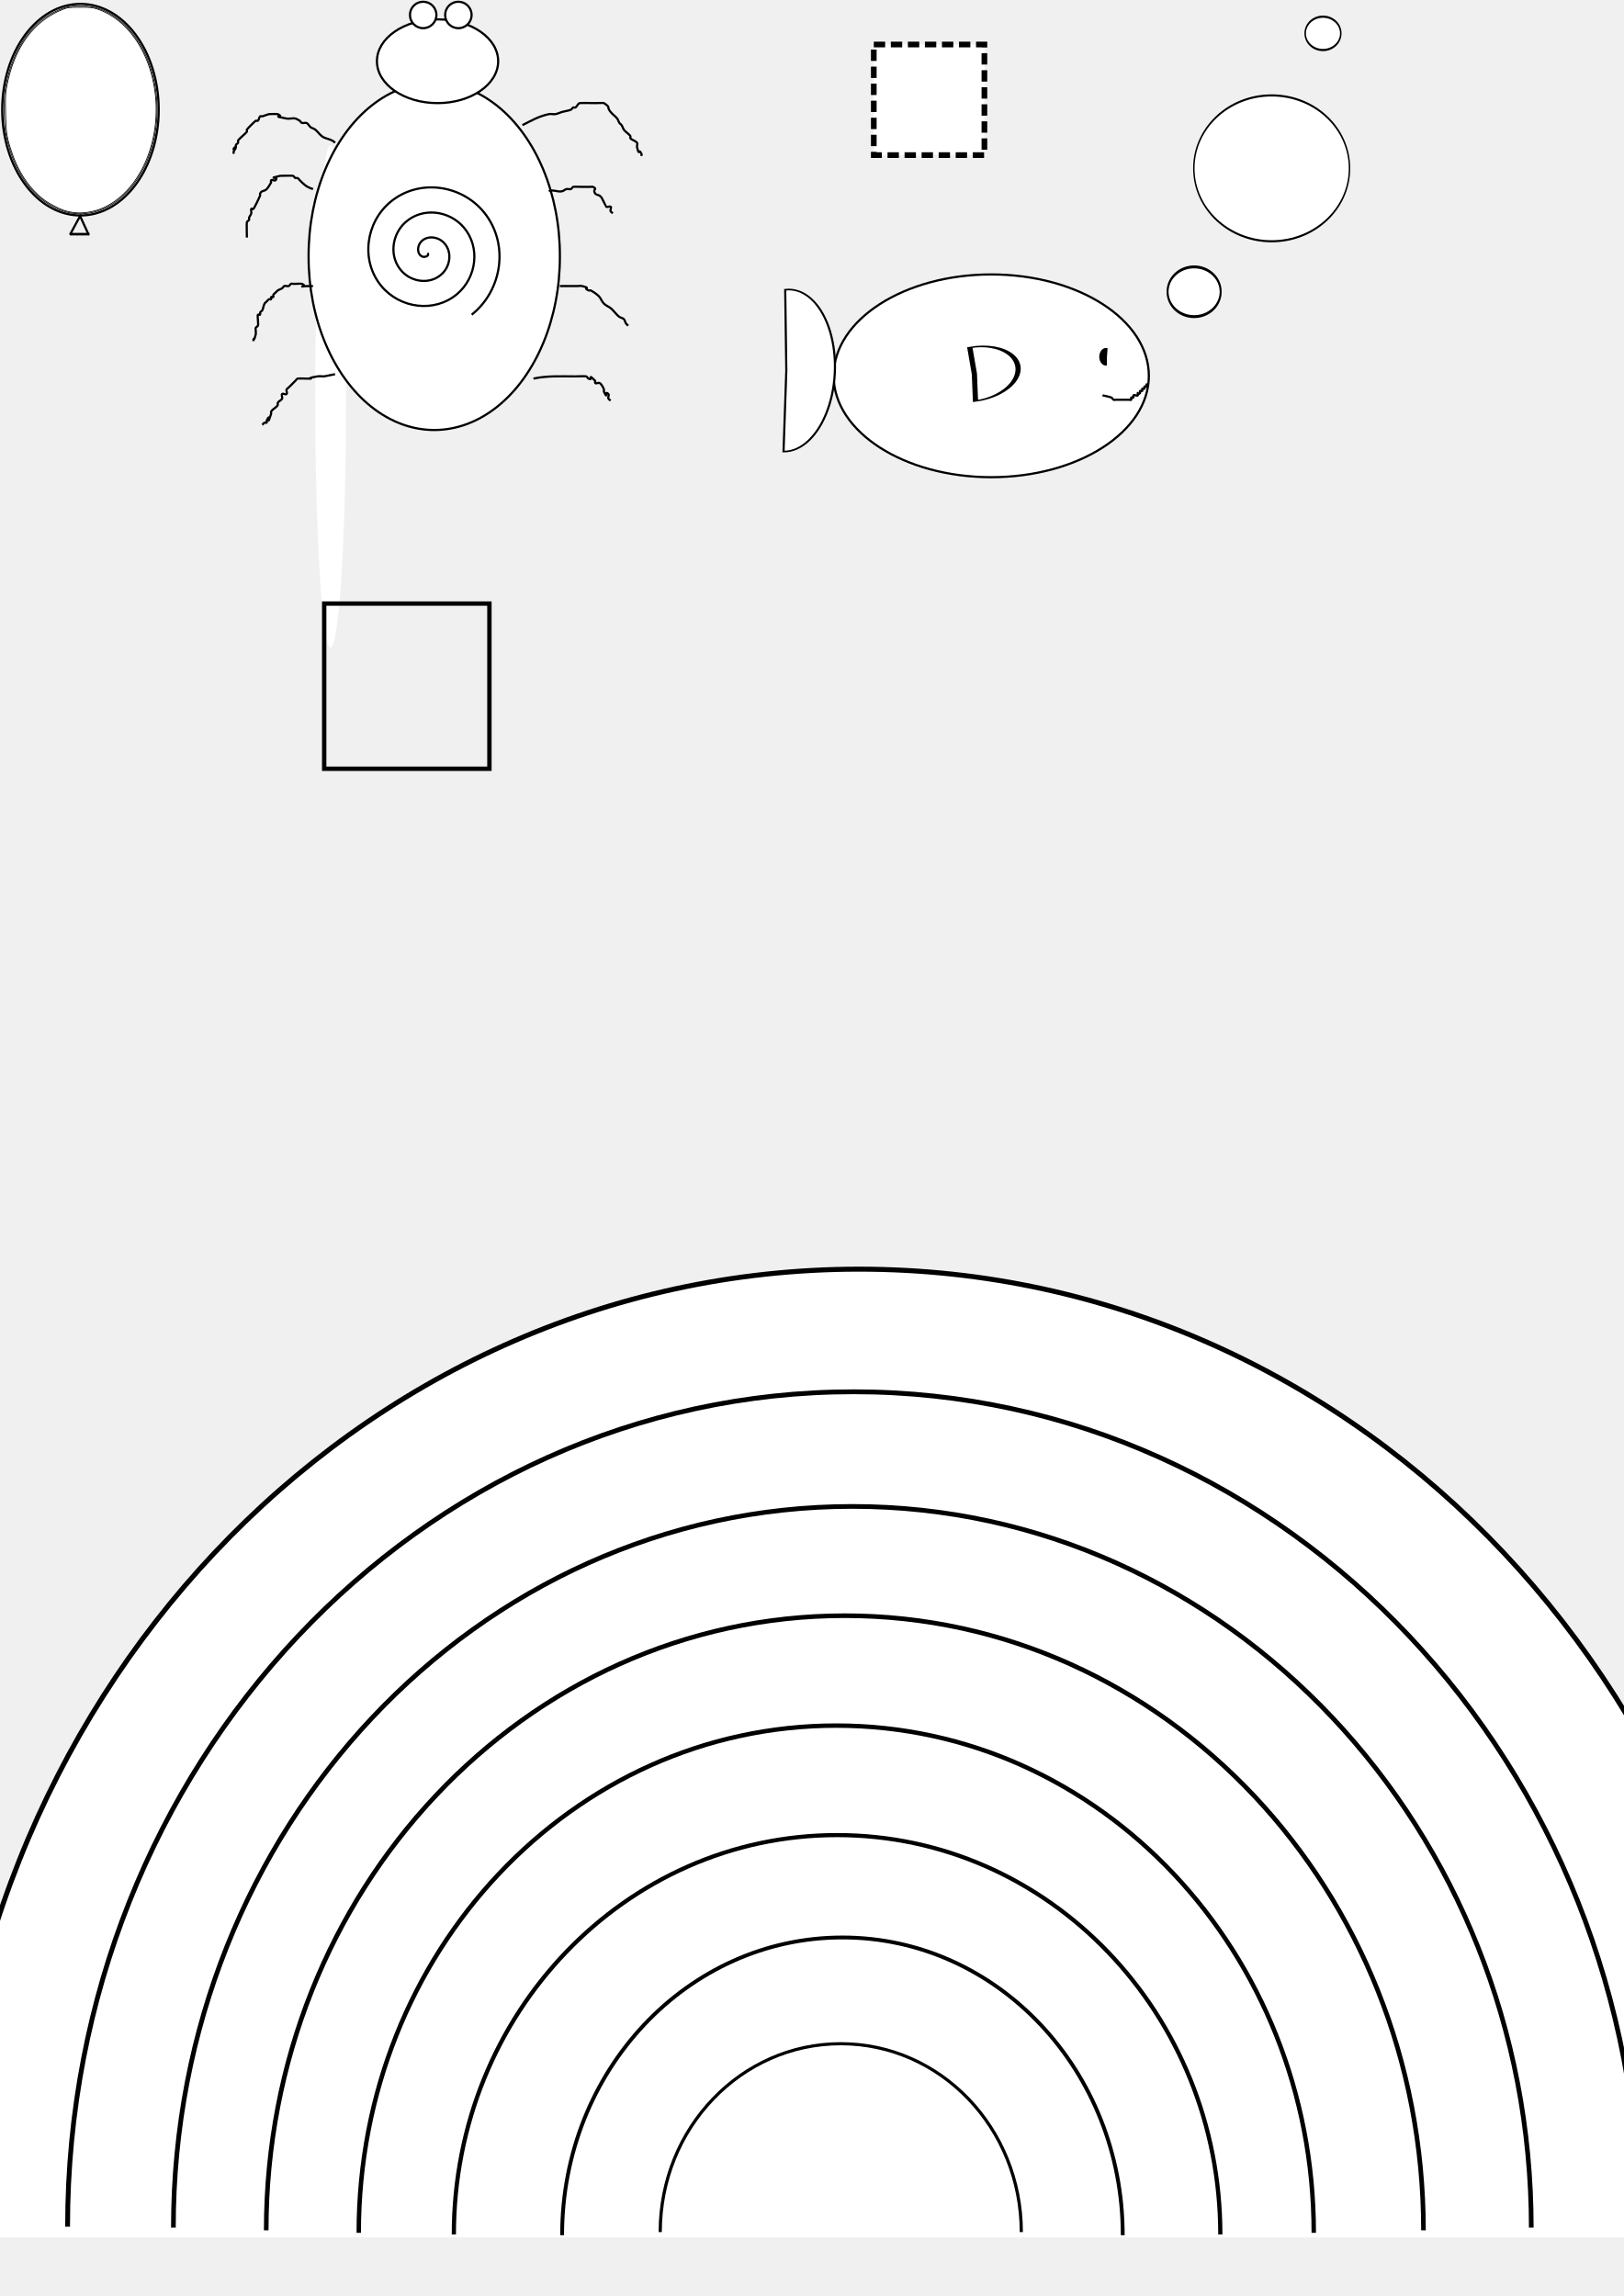
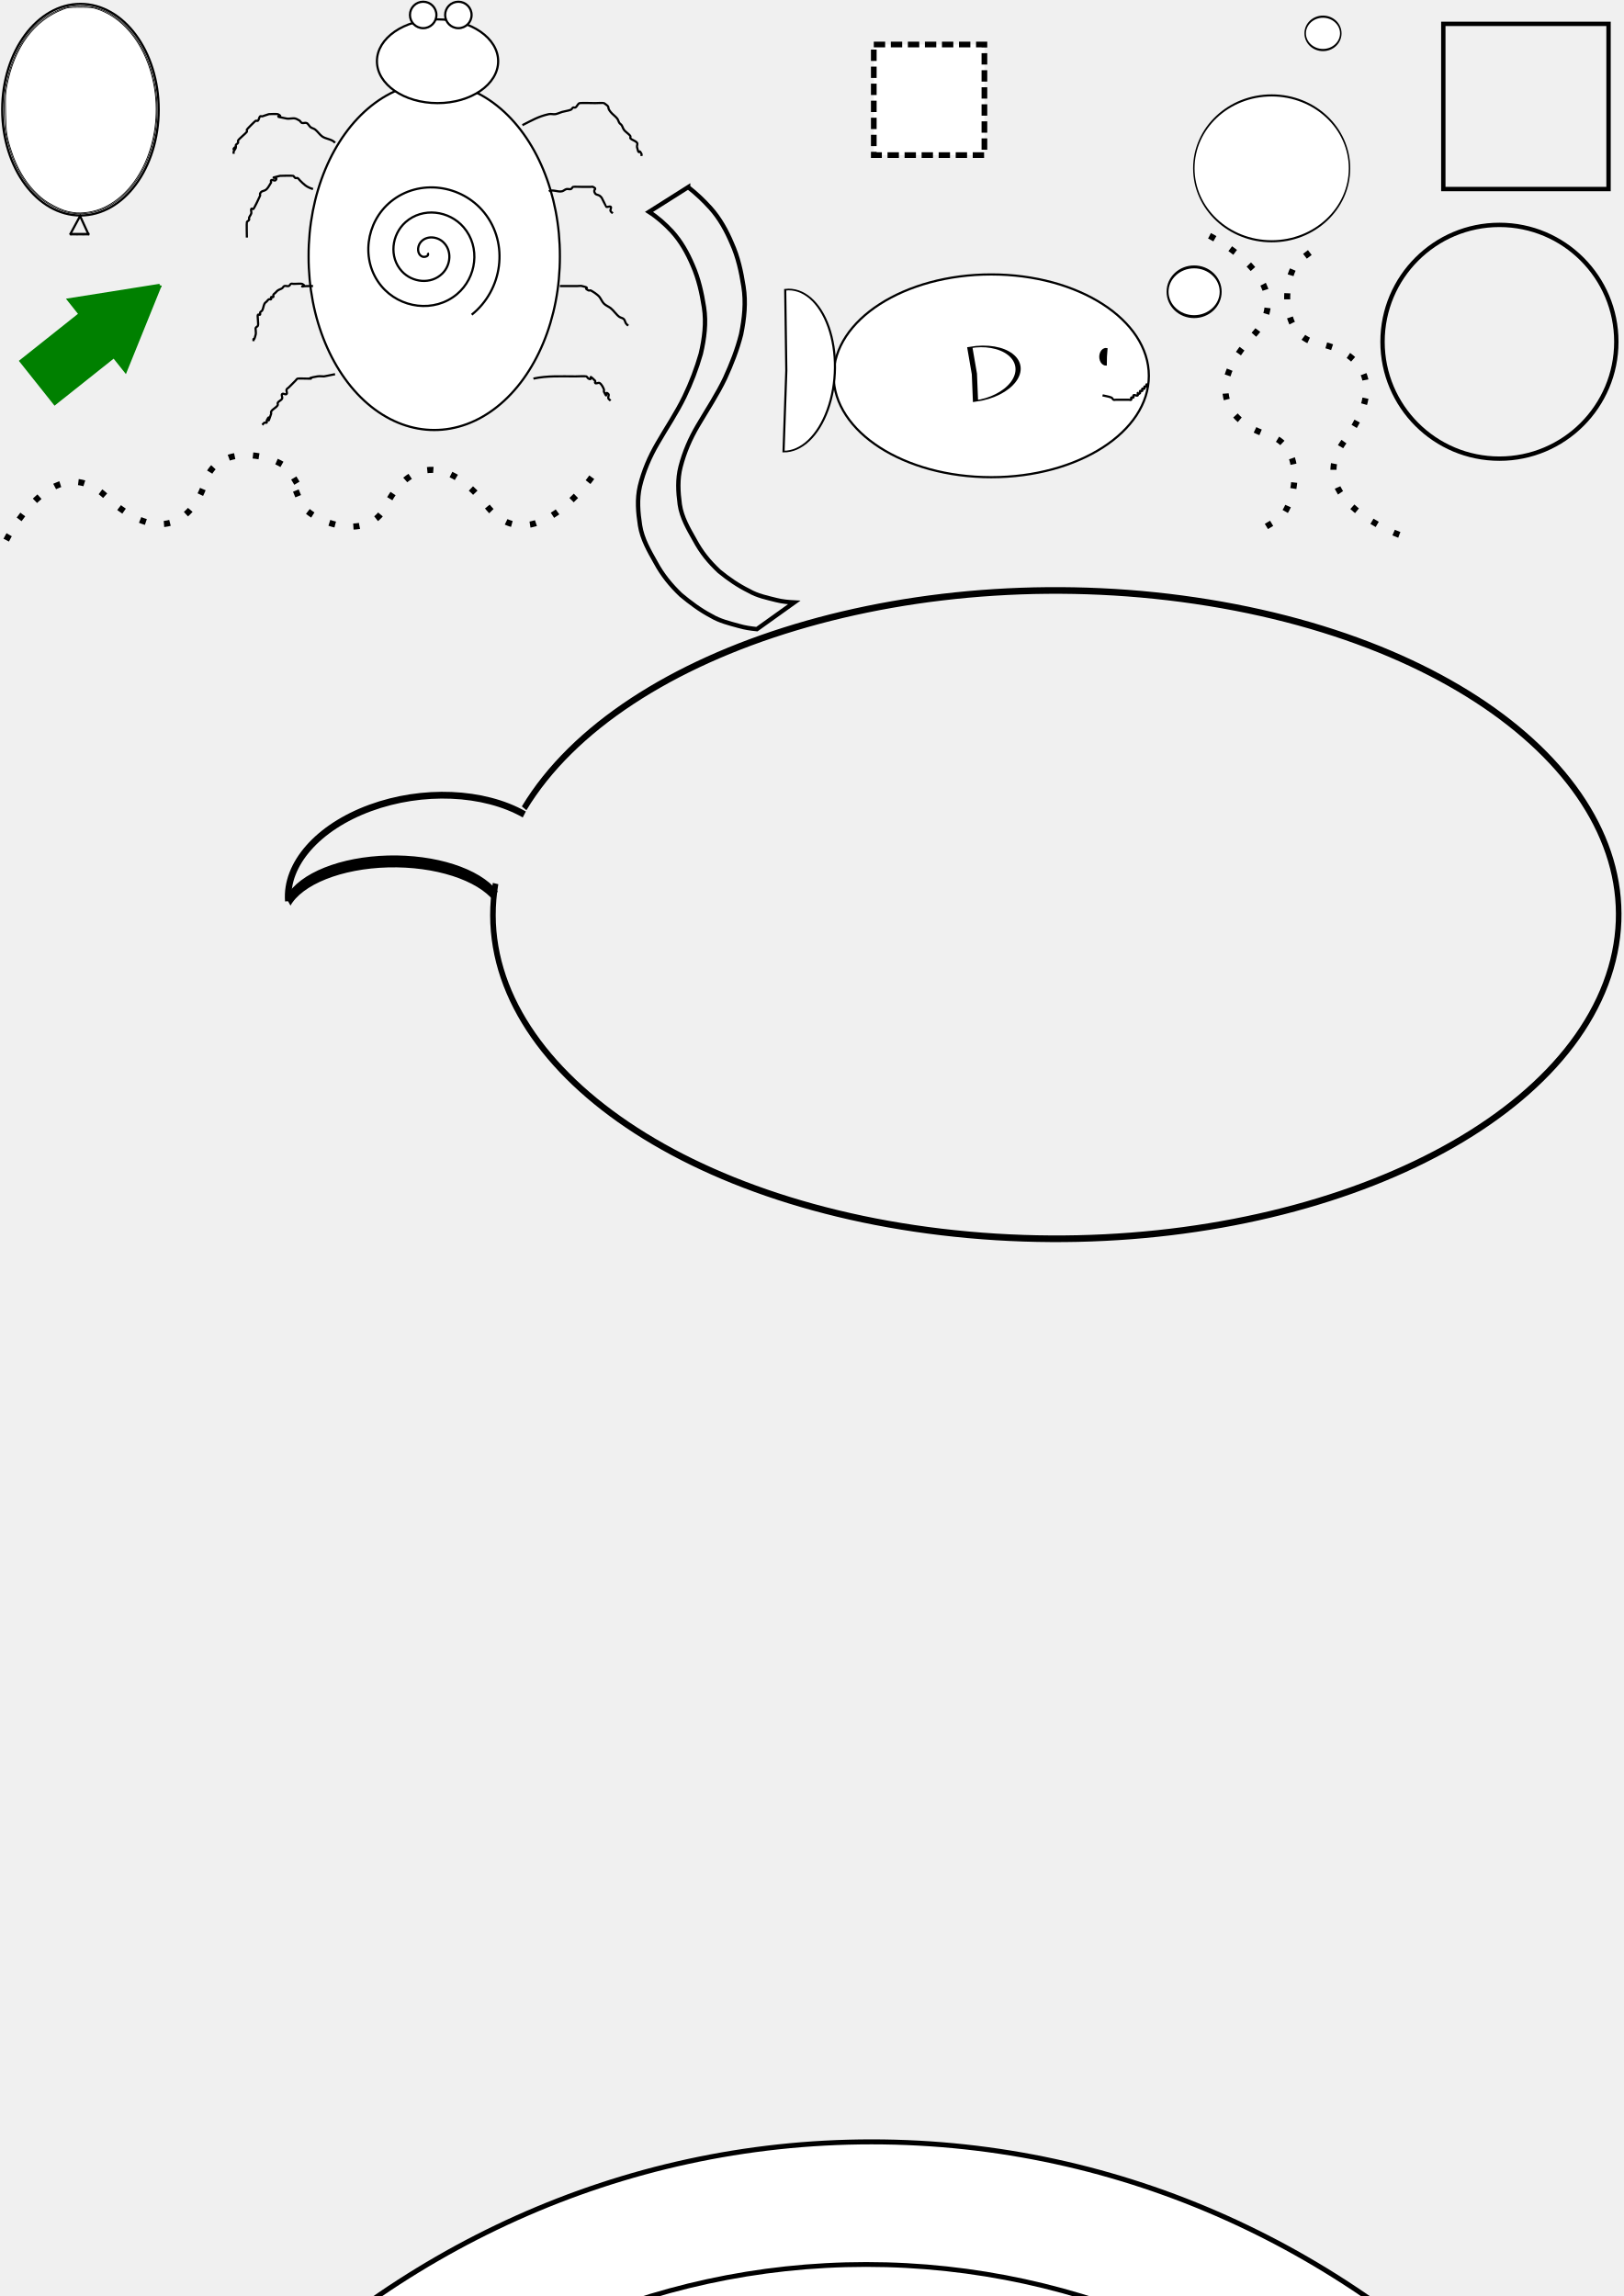
<svg xmlns="http://www.w3.org/2000/svg" width="744.094" height="1052.362" id="svg2" version="1.1">
  <defs id="defs4" />
  <g id="layer1">
-     <path style="fill:#ffffff" id="path3761" d="m 158.594,181.611 a 7.071,115.157 0 1 1 -14.142,0 7.071,115.157 0 1 1 14.142,0 z" />
    <path style="fill:#f9f9f9;stroke:#000000;stroke-opacity:1" id="path3765" d="m 159.604,95.748 a 35.86,48.487 0 1 1 -71.721,0 35.86,48.487 0 1 1 71.721,0 z" transform="translate(-86.87312,-45.47717)" />
    <path style="fill:none;stroke:#000000;stroke-width:0.148px;stroke-linecap:butt;stroke-linejoin:miter;stroke-opacity:1" d="m 32.25,108.093 4.453,-9.737" id="path3781" />
    <path style="fill:none;stroke:#000000;stroke-width:0.148px;stroke-linecap:butt;stroke-linejoin:miter;stroke-opacity:1" d="m 36.703,98.356 4.116,9.572 -8.433,-0.083" id="path3789" />
    <path style="fill:none;stroke:#000000;stroke-width:1px;stroke-linecap:butt;stroke-linejoin:miter;stroke-opacity:1" d="m 32.055,107.599 4.643,-8.571 3.929,8.571" id="path3799" />
    <path style="fill:none;stroke:#000000;stroke-width:1px;stroke-linecap:butt;stroke-linejoin:miter;stroke-opacity:1" d="m 32.055,107.242 8.929,0" id="path3807" />
    <path style="fill:#f9f9f9;stroke:#000000;stroke-width:0.357;stroke-opacity:1" d="M 32.998,97.73 C 26.343,96.766 18.857,92.285 13.831,86.256 8.397,79.738 4.756,71.665 2.747,61.684 2.048,58.207 1.924,56.494 1.924,50.272 c 0,-6.223 0.124,-7.935 0.823,-11.412 C 5.966,22.862 13.836,10.976 24.771,5.598 c 4.783,-2.352 7.286,-2.958 12.143,-2.936 7.928,0.034 14.627,3.045 20.893,9.389 15.051,15.238 18.653,43.751 8.182,64.767 -7.366,14.784 -20.003,22.794 -32.991,20.913 l 0,0 z" id="path3809" />
    <path style="fill:#ffffff;stroke:#000000;stroke-width:0.357;stroke-opacity:1" d="m 33.355,97.393 c -3.047,-0.47 -5.299,-1.262 -8.763,-3.08 -3.766,-1.976 -6.089,-3.752 -9.139,-6.985 C 11.138,82.754 7.64,76.645 5.303,69.601 c -2.328,-7.015 -2.572,-8.609 -2.754,-17.995 -0.15,-7.71 -0.093,-8.855 0.624,-12.5 C 6.616,21.579 15.44,9.557 28.708,4.317 c 2.339,-0.924 2.831,-0.984 8.027,-0.987 5.137,-0.003 5.739,0.068 8.362,0.987 12.491,4.376 22.186,17.472 25.395,34.306 4.535,23.786 -5.458,48.463 -22.886,56.515 -4.413,2.039 -9.964,2.918 -14.252,2.256 l 0,0 z" id="path3813" />
    <path style="fill:#ffffff;stroke:#000000;stroke-opacity:1" id="path3832" d="m 400.02,196.258 a 57.579,79.297 0 1 1 -115.157,0 57.579,79.297 0 1 1 115.157,0 z" transform="translate(-143.4417,-78.7919)" />
    <path style="fill:#ffffff;stroke:#000000;stroke-opacity:1" id="path3834" d="m 371.736,106.859 a 27.779,19.193 0 1 1 -55.558,0 27.779,19.193 0 1 1 55.558,0 z" transform="translate(-143.4417,-78.7919)" />
    <path style="fill:#ffffff;stroke:#000000;stroke-opacity:1" id="path3836" d="m 341.432,85.646 a 6.061,6.061 0 1 1 -12.122,0 6.061,6.061 0 1 1 12.122,0 z" transform="translate(-141.4417,-78.7919)" />
    <path transform="translate(-125.3198,-78.7919)" style="fill:#ffffff;stroke:#000000;stroke-opacity:1" id="path3836-1" d="m 341.432,85.646 a 6.061,6.061 0 1 1 -12.122,0 6.061,6.061 0 1 1 12.122,0 z" />
    <path style="fill:none;stroke:#000000;stroke-width:1px;stroke-linecap:butt;stroke-linejoin:miter;stroke-opacity:1" id="path3884" d="m 336.381,172.519 c 1.013,1.418 -1.412,2.065 -2.357,1.684 -2.561,-1.034 -2.421,-4.512 -1.01,-6.398 2.524,-3.373 7.552,-2.979 10.438,-0.337 4.235,3.878 3.562,10.637 -0.337,14.479 -5.196,5.121 -13.737,4.155 -18.519,-1.01 -6.018,-6.5 -4.754,-16.845 1.684,-22.56 7.797,-6.921 19.958,-5.357 26.601,2.357 7.828,9.09 5.961,23.073 -3.03,30.641 -10.381,8.738 -26.19,6.567 -34.682,-3.704 -9.649,-11.67 -7.173,-29.309 4.377,-38.723 12.958,-10.561 32.428,-7.781 42.763,5.051 11.474,14.245 8.389,35.548 -5.724,46.804" transform="translate(-140.4112,-56.56854)" />
    <path style="fill:none;stroke:#000000;stroke-width:1px;stroke-linecap:butt;stroke-linejoin:miter;stroke-opacity:1" d="m 153.543,65.443 c -1.507,-1.812 -4.297,-1.619 -6.061,-3.03 -1.116,-0.892 -1.915,-2.138 -3.03,-3.03 -0.588,-0.47 -1.394,-0.593 -2.02,-1.01 -0.792,-0.528 -1.117,-1.719 -2.02,-2.02 -0.639,-0.213 -1.381,0.213 -2.02,0 -0.452,-0.151 -0.673,-0.673 -1.01,-1.01 -0.673,-0.337 -1.29,-0.828 -2.02,-1.01 -1.307,-0.327 -2.72,0.264 -4.041,0 -8.505,-1.701 -0.031,-0.016 -4.041,-2.02 -0.207,-0.103 -3.723,-0.08 -4.041,0 -1.033,0.258 -1.997,0.752 -3.03,1.01 -0.327,0.082 -0.772,-0.238 -1.01,0 -0.532,0.532 -0.478,1.488 -1.01,2.02 -0.238,0.238 -0.709,-0.151 -1.01,0 -0.306,0.153 -3.888,3.735 -4.041,4.041 -0.151,0.301 0.187,0.73 0,1.01 -0.498,0.747 -3.625,3.21 -4.041,4.041 -0.151,0.301 0.151,0.709 0,1.01 -0.213,0.426 -0.797,0.584 -1.01,1.01 -0.151,0.301 0.151,0.709 0,1.01 -0.213,0.426 -0.673,1.347 -1.01,1.01 -0.337,-0.337 1.01,-1.486 1.01,-1.01 0,0.753 -0.772,1.306 -1.01,2.02 -0.106,0.319 0,0.673 0,1.01" id="path3892" />
    <path style="fill:none;stroke:#000000;stroke-width:1px;stroke-linecap:butt;stroke-linejoin:miter;stroke-opacity:1" d="m 143.442,86.656 c -3.095,-0.956 -4.099,-2.079 -6.061,-4.041 -0.337,-0.337 -0.584,-0.797 -1.01,-1.01 -0.301,-0.151 -0.709,0.151 -1.01,0 -0.426,-0.213 -0.584,-0.797 -1.01,-1.01 -0.277,-0.139 -5.879,-0.045 -6.061,0 -6.804,1.701 -0.016,0.016 -2.02,2.02 -0.476,0.476 -1.544,-0.476 -2.02,0 -0.238,0.238 0,0.673 0,1.01 -0.673,1.01 -1.162,2.172 -2.02,3.03 -1.23,1.23 -2.257,0.473 -3.03,2.02 -0.151,0.301 0.106,0.691 0,1.01 -0.192,0.577 -2.71,5.74 -3.03,6.061 -0.238,0.238 -0.86,-0.301 -1.01,0 -0.301,0.602 0.163,1.367 0,2.02 -0.183,0.73 -0.772,1.306 -1.01,2.02 -0.106,0.319 0.151,0.709 0,1.01 -0.213,0.426 -0.86,0.558 -1.01,1.01 -0.171,0.512 0,6.245 0,7.071" id="path3894" />
    <path style="fill:none;stroke:#000000;stroke-width:1px;stroke-linecap:butt;stroke-linejoin:miter;stroke-opacity:1" d="m 143.442,131.103 c -10.068,0 -1.126,0.952 -5.051,-1.01 -0.307,-0.154 -2.576,0 -3.03,0 -0.337,0 -0.673,0 -1.01,0 -0.337,0 -0.709,-0.151 -1.01,0 -0.426,0.213 -0.558,0.86 -1.01,1.01 -0.639,0.213 -1.381,-0.213 -2.02,0 -0.452,0.151 -0.614,0.746 -1.01,1.01 -0.626,0.418 -1.394,0.593 -2.02,1.01 -0.396,0.264 -0.673,0.673 -1.01,1.01 -0.337,0.337 -0.797,0.584 -1.01,1.01 -0.151,0.301 0.238,0.772 0,1.01 -0.238,0.238 -0.772,-0.238 -1.01,0 -0.238,0.238 0.238,0.772 0,1.01 -0.238,0.238 -0.709,-0.151 -1.01,0 -0.426,0.213 -0.673,0.673 -1.01,1.01 -0.337,0.337 -0.797,0.584 -1.01,1.01 -0.476,0.952 -0.534,2.078 -1.01,3.03 -0.213,0.426 -0.797,0.584 -1.01,1.01 -0.151,0.301 0.238,0.772 0,1.01 -0.238,0.238 -0.772,-0.238 -1.01,0 -0.355,0.355 0.349,4.353 0,5.051 -0.213,0.426 -0.797,0.584 -1.01,1.01 -0.151,0.301 0,0.673 0,1.01 0,0.673 0.163,1.367 0,2.02 -1.161,4.643 -1.01,0.229 -1.01,3.03" id="path3896" />
    <path style="fill:none;stroke:#000000;stroke-width:1px;stroke-linecap:butt;stroke-linejoin:miter;stroke-opacity:1" d="m 153.543,171.509 c -1.684,0.337 -3.367,0.673 -5.051,1.01 -1.01,0 -2.034,-0.166 -3.03,0 -7.339,1.223 0.355,1.01 -5.051,1.01 -0.24,0 -3.814,-0.113 -4.041,0 -0.426,0.213 -0.673,0.673 -1.01,1.01 -0.337,0.337 -0.673,0.673 -1.01,1.01 -0.673,0.673 -1.347,1.347 -2.02,2.02 -0.337,0.337 -0.86,0.558 -1.01,1.01 -0.213,0.639 0.476,1.544 0,2.02 -0.476,0.476 -1.544,-0.476 -2.02,0 -0.476,0.476 0.213,1.381 0,2.02 -0.301,0.904 -1.594,1.168 -2.02,2.02 -0.151,0.301 0.151,0.709 0,1.01 -0.606,1.212 -2.424,1.818 -3.03,3.03 -0.151,0.301 0.106,0.691 0,1.01 -2.439,7.317 0.291,-1.593 -2.02,3.03 -0.151,0.301 0.238,0.772 0,1.01 -0.238,0.238 -0.709,-0.151 -1.01,0 -0.426,0.213 -0.673,0.673 -1.01,1.01" id="path3898" />
    <path style="fill:none;stroke:#000000;stroke-width:1px;stroke-linecap:butt;stroke-linejoin:miter;stroke-opacity:1" d="m 239.406,57.362 c 4.485,-2.243 7.2,-3.957 12.122,-5.051 0.986,-0.219 2.034,0.166 3.03,0 1.05,-0.175 2.007,-0.718 3.03,-1.01 1.335,-0.381 2.752,-0.495 4.041,-1.01 0.442,-0.177 0.584,-0.797 1.01,-1.01 0.301,-0.151 0.709,0.151 1.01,0 0.852,-0.426 1.096,-1.789 2.02,-2.02 0.603,-0.151 6.392,0 7.071,0 0.519,0 3.791,-0.167 4.041,0 3.43,2.286 0.901,1.379 3.03,4.041 0.892,1.116 2.138,1.915 3.03,3.03 0.47,0.588 0.593,1.394 1.01,2.02 0.264,0.396 0.746,0.614 1.01,1.01 0.418,0.626 0.593,1.394 1.01,2.02 0.777,1.166 2.253,1.865 3.03,3.03 0.187,0.28 -0.238,0.772 0,1.01 0.858,0.858 2.302,1.049 3.03,2.02 0.404,0.539 -0.163,1.367 0,2.02 1.219,4.878 0.48,-0.05 2.02,3.03 0.151,0.301 0,0.673 0,1.01" id="path3900" />
    <path style="fill:none;stroke:#000000;stroke-width:1px;stroke-linecap:butt;stroke-linejoin:miter;stroke-opacity:1" d="m 251.528,87.667 c 1.9,-0.98 4.101,0.49 6.061,0 0.73,-0.183 1.29,-0.828 2.02,-1.01 0.653,-0.163 1.381,0.213 2.02,0 0.452,-0.151 0.584,-0.797 1.01,-1.01 0.226,-0.113 3.801,0 4.041,0 1.01,0 2.02,0 3.03,0 0.337,0 0.673,0 1.01,0 0.337,0 0.709,-0.151 1.01,0 2.508,1.254 -0.435,0.862 1.01,3.03 0.418,0.626 1.394,0.593 2.02,1.01 0.396,0.264 0.746,0.614 1.01,1.01 0.268,0.402 1.911,3.967 2.02,4.041 0.56,0.374 1.418,-0.301 2.02,0 0.602,0.301 -0.301,1.418 0,2.02 0.213,0.426 0.673,0.673 1.01,1.01" id="path3902" />
    <path style="fill:none;stroke:#000000;stroke-width:1px;stroke-linecap:butt;stroke-linejoin:miter;stroke-opacity:1" d="m 256.579,131.103 c 2.694,0 5.387,0 8.081,0 0.673,0 1.367,-0.163 2.02,0 4.878,1.219 -0.05,0.48 3.03,2.02 0.301,0.151 0.709,-0.151 1.01,0 0.836,0.418 3.188,1.894 4.041,3.03 0.728,0.971 1.162,2.172 2.02,3.03 0.858,0.858 2.059,1.292 3.03,2.02 1.332,0.999 2.72,3.16 4.041,4.041 0.626,0.418 1.488,0.478 2.02,1.01 0.532,0.532 0.593,1.394 1.01,2.02 0.264,0.396 0.673,0.673 1.01,1.01" id="path3904" />
    <path style="fill:none;stroke:#000000;stroke-width:1px;stroke-linecap:butt;stroke-linejoin:miter;stroke-opacity:1" d="m 244.457,173.529 c 6.34,-1.383 12.772,-1.01 19.193,-1.01 0.582,0 4.683,-0.184 5.051,0 0.426,0.213 0.584,0.797 1.01,1.01 2.488,1.244 -0.912,-2.932 3.03,1.01 0.238,0.238 -0.238,0.772 0,1.01 0.476,0.476 1.418,-0.301 2.02,0 0.925,0.462 1.774,2.292 2.02,3.03 0.106,0.319 -0.151,0.709 0,1.01 2.102,4.204 -0.07,-1.08 2.02,1.01 0.476,0.476 -0.301,1.418 0,2.02 0.213,0.426 0.673,0.673 1.01,1.01" id="path3906" />
    <path style="fill:#ffffff;stroke:#000000;stroke-opacity:1" id="path4212" d="m 180.817,212.925 a 72.226,46.467 0 1 1 -144.452,0 72.226,46.467 0 1 1 144.452,0 z" transform="translate(345.665,-40.67068)" />
    <path style="fill:#ffffff;stroke:#000000;stroke-opacity:1" id="path4218" d="m 157.54,444.236 a 22.728,48.992 0 1 1 2.908,-97.706 l -2.359,48.728 z" transform="matrix(-0.9780351,-0.05116628,-0.03701873,0.7577331,529.5935,-121.5746)" />
    <path style="fill:none;stroke:#000000;stroke-width:1px;stroke-linecap:butt;stroke-linejoin:miter;stroke-opacity:1" d="m 505.269,181.205 c 1.347,0.337 2.752,0.495 4.041,1.01 0.442,0.177 0.584,0.797 1.01,1.01 0.301,0.151 0.673,0 1.01,0 2.02,0 4.041,0 6.061,0 0.337,0 0.772,0.238 1.01,0 0.238,-0.238 -0.238,-0.772 0,-1.01 0.238,-0.238 0.772,0.238 1.01,0 0.238,-0.238 -0.238,-0.772 0,-1.01 0.476,-0.476 1.544,0.476 2.02,0 0,-2.694 -0.337,0.337 1.01,-1.01 0.238,-0.238 -0.238,-0.772 0,-1.01 0.238,-0.238 0.772,0.238 1.01,0 0.238,-0.238 -0.238,-0.772 0,-1.01 0.238,-0.238 0.772,0.238 1.01,0 0.238,-0.238 -0.238,-0.772 0,-1.01 0.238,-0.238 0.772,0.238 1.01,0 0.238,-0.238 -0.337,-1.01 0,-1.01 0.337,0 0,0.673 0,1.01" id="path4256" />
    <path style="fill:#000000;fill-opacity:1;stroke:#000000;stroke-opacity:1" id="path4260" d="m 303.49,390.711 a 2.525,3.536 0 1 1 0.323,-7.051 l -0.262,3.516 z" transform="translate(203.2335,-223.6497)" />
    <path style="fill:#ffffff;stroke:#000000;stroke-width:2.691;stroke-miterlimit:4;stroke-opacity:1;stroke-dasharray:none" id="path4218-3" d="m 157.54,444.236 a 22.728,48.992 0 1 1 2.908,-97.706 l -2.359,48.728 z" transform="matrix(-0.881728,0.1014857,2.6557446e-4,0.2538655,585.8242,55.03338)" />
    <path style="fill:#ffffff;stroke:#000000;stroke-width:1.335;stroke-miterlimit:4;stroke-opacity:1;stroke-dasharray:none" id="path4212-1" d="m 180.817,212.925 a 72.226,46.467 0 1 1 -144.452,0 72.226,46.467 0 1 1 144.452,0 z" transform="matrix(0.49387,0,0,0.7193917,529.1377,-76.01779)" />
    <path style="fill:#ffffff;stroke:#000000;stroke-width:5.411;stroke-miterlimit:4;stroke-opacity:1;stroke-dasharray:none" id="path4212-1-6" d="m 180.817,212.925 a 72.226,46.467 0 1 1 -144.452,0 72.226,46.467 0 1 1 144.452,0 z" transform="matrix(0.1684403,0,0,0.2453571,528.937,81.48475)" />
    <path style="fill:#ffffff;stroke:#000000;stroke-width:6.132;stroke-miterlimit:4;stroke-opacity:1;stroke-dasharray:none" id="path4212-1-6-8" d="m 180.817,212.925 a 72.226,46.467 0 1 1 -144.452,0 72.226,46.467 0 1 1 144.452,0 z" transform="matrix(0.1129597,0,0,0.1645419,594.0179,-19.74737)" />
    <rect style="fill:#ffffff;fill-opacity:1;stroke:#000000;stroke-width:2.603;stroke-miterlimit:4;stroke-opacity:1;stroke-dasharray:5.207, 2.603;stroke-dashoffset:0" id="rect2985" width="50.695" height="50.695" x="400.432" y="20.398" />
-     <path style="fill:#ffffff;fill-opacity:1;stroke:#000000;stroke-width:1.421;stroke-miterlimit:4;stroke-opacity:1;stroke-dasharray:none;stroke-dashoffset:0" id="path3824" d="m 634.376,947.811 a 259.104,275.267 0 1 1 -518.208,-1e-5" transform="matrix(-1.612208,2.3194536e-8,-2.3194536e-8,-1.612208,998.7254,2553.569)" />
-     <path style="fill:#ffffff;fill-opacity:1;stroke:#000000;stroke-width:1.587;stroke-miterlimit:4;stroke-opacity:1;stroke-dasharray:none;stroke-dashoffset:0" id="path3824-1" d="m 634.376,947.811 a 259.104,275.267 0 1 1 -518.208,-1e-5" transform="matrix(-1.390248,-2.6864805e-8,2.6864805e-8,-1.390248,912.9128,2338.296)" />
-     <path style="fill:#ffffff;fill-opacity:1;stroke:#000000;stroke-width:1.79;stroke-miterlimit:4;stroke-opacity:1;stroke-dasharray:none;stroke-dashoffset:0" id="path3824-1-7" d="m 634.376,947.811 a 259.104,275.267 0 1 1 -518.208,-1e-5" transform="matrix(-1.200822,0,0,-1.200822,841.2325,2159.162)" />
-     <path style="fill:#ffffff;fill-opacity:1;stroke:#000000;stroke-width:2.066;stroke-miterlimit:4;stroke-opacity:1;stroke-dasharray:none;stroke-dashoffset:0" id="path3824-1-7-4" d="m 634.376,947.811 a 259.104,275.267 0 1 1 -518.208,-1e-5" transform="matrix(-1.023406,0,0,-1.023406,771.2206,1992.253)" />
-     <path style="fill:#ffffff;fill-opacity:1;stroke:#000000;stroke-width:2.404;stroke-miterlimit:4;stroke-opacity:1;stroke-dasharray:none;stroke-dashoffset:0" id="path3824-1-7-4-0" d="m 634.376,947.811 a 259.104,275.267 0 1 1 -518.208,-1e-5" transform="matrix(-0.8445593,0,0,-0.8445593,700.1723,1823.883)" />
-     <path style="fill:#ffffff;fill-opacity:1;stroke:#000000;stroke-width:2.848;stroke-miterlimit:4;stroke-opacity:1;stroke-dasharray:none;stroke-dashoffset:0" id="path3824-1-7-4-0-9" d="m 634.376,947.811 a 259.104,275.267 0 1 1 -518.208,-1e-5" transform="matrix(-0.6778159,0,0,-0.6650406,637.9757,1654.505)" />
-     <path style="fill:#ffffff;fill-opacity:1;stroke:#000000;stroke-width:3.539;stroke-miterlimit:4;stroke-opacity:1;stroke-dasharray:none;stroke-dashoffset:0" id="path3824-1-7-4-0-9-4" d="m 634.376,947.811 a 259.104,275.267 0 1 1 -518.208,-1e-5" transform="matrix(-0.4957909,0,0,-0.4957909,572.1123,1494.422)" />
-     <path style="fill:#ffffff;fill-opacity:1;stroke:#000000;stroke-width:4.574;stroke-miterlimit:4;stroke-opacity:1;stroke-dasharray:none;stroke-dashoffset:0" id="path3824-1-7-4-0-9-4-8" d="m 634.376,947.811 a 259.104,275.267 0 1 1 -518.208,-1e-5" transform="matrix(-0.3193242,0,0,-0.313697,505.1282,1320.403)" />
-     <rect style="fill:none;stroke:#000000;stroke-width:2;stroke-miterlimit:4;stroke-opacity:1;stroke-dasharray:none;stroke-dashoffset:0" id="rect4580" width="75.714" height="75.714" x="148.571" y="276.648" />
+     <path style="fill:#ffffff;fill-opacity:1;stroke:#000000;stroke-width:1.421;stroke-miterlimit:4;stroke-opacity:1;stroke-dasharray:none;stroke-dashoffset:0" id="path3824" d="m 634.376,947.811 a 259.104,275.267 0 1 1 -518.208,-1e-5" transform="matrix(-1.612208,2.3194536e-8,-2.3194536e-8,-1.612208,1004.44,2953.569)" />
+     <path style="fill:#ffffff;fill-opacity:1;stroke:#000000;stroke-width:1.587;stroke-miterlimit:4;stroke-opacity:1;stroke-dasharray:none;stroke-dashoffset:0" id="path3824-1" d="m 634.376,947.811 a 259.104,275.267 0 1 1 -518.208,-1e-5" transform="matrix(-1.390248,-2.6864805e-8,2.6864805e-8,-1.390248,918.6271,2738.296)" />
+     <path style="fill:#ffffff;fill-opacity:1;stroke:#000000;stroke-width:1.79;stroke-miterlimit:4;stroke-opacity:1;stroke-dasharray:none;stroke-dashoffset:0" id="path3824-1-7" d="m 634.376,947.811 a 259.104,275.267 0 1 1 -518.208,-1e-5" transform="matrix(-1.200822,0,0,-1.200822,846.9468,2559.162)" />
+     <path style="fill:#ffffff;fill-opacity:1;stroke:#000000;stroke-width:2.066;stroke-miterlimit:4;stroke-opacity:1;stroke-dasharray:none;stroke-dashoffset:0" id="path3824-1-7-4" d="m 634.376,947.811 a 259.104,275.267 0 1 1 -518.208,-1e-5" transform="matrix(-1.023406,0,0,-1.023406,776.9349,2392.253)" />
+     <path style="fill:#ffffff;fill-opacity:1;stroke:#000000;stroke-width:2.404;stroke-miterlimit:4;stroke-opacity:1;stroke-dasharray:none;stroke-dashoffset:0" id="path3824-1-7-4-0" d="m 634.376,947.811 a 259.104,275.267 0 1 1 -518.208,-1e-5" transform="matrix(-0.8445593,0,0,-0.8445593,705.8866,2223.883)" />
+     <path style="fill:#ffffff;fill-opacity:1;stroke:#000000;stroke-width:2.848;stroke-miterlimit:4;stroke-opacity:1;stroke-dasharray:none;stroke-dashoffset:0" id="path3824-1-7-4-0-9" d="m 634.376,947.811 a 259.104,275.267 0 1 1 -518.208,-1e-5" transform="matrix(-0.6778159,0,0,-0.6650406,643.69,2054.505)" />
+     <path style="fill:#ffffff;fill-opacity:1;stroke:#000000;stroke-width:3.539;stroke-miterlimit:4;stroke-opacity:1;stroke-dasharray:none;stroke-dashoffset:0" id="path3824-1-7-4-0-9-4" d="m 634.376,947.811 a 259.104,275.267 0 1 1 -518.208,-1e-5" transform="matrix(-0.4957909,0,0,-0.4957909,577.8266,1894.422)" />
+     <path style="fill:#ffffff;fill-opacity:1;stroke:#000000;stroke-width:4.574;stroke-miterlimit:4;stroke-opacity:1;stroke-dasharray:none;stroke-dashoffset:0" id="path3824-1-7-4-0-9-4-8" d="m 634.376,947.811 a 259.104,275.267 0 1 1 -518.208,-1e-5" transform="matrix(-0.3193242,0,0,-0.313697,510.8424,1720.403)" />
+     <rect style="fill:none;stroke:#000000;stroke-width:2;stroke-miterlimit:4;stroke-opacity:1;stroke-dasharray:none;stroke-dashoffset:0" id="rect4580" width="75.714" height="75.714" x="661.429" y="10.934" />
+     <path style="fill:none;stroke:#000000;stroke-width:2;stroke-miterlimit:4;stroke-opacity:1;stroke-dasharray:none;stroke-dashoffset:0" id="path4600" d="m 315.358,85.779 c 3.715,2.878 7.071,6.088 10.231,9.561 4.265,4.79 7.318,10.331 9.793,16.2 2.838,6.259 4.275,12.971 5.334,19.723 1.192,7.357 0.389,14.742 -1.093,21.983 -1.731,6.929 -4.374,13.593 -7.336,20.077 -3.575,7.528 -8.224,14.483 -12.428,21.666 -3.522,5.938 -6.26,12.269 -7.977,18.951 -1.464,5.741 -1.136,11.494 -0.358,17.288 0.865,5.977 3.952,11.172 6.869,16.337 3.06,5.68 6.492,9.865 11.152,14.265 4.269,3.504 8.738,6.576 13.689,9.015 3.873,2.255 8.294,3.122 12.589,4.211 2.67,0.677 5.409,0.927 8.15,1.07 0,0 -17.106,12.238 -17.106,12.238 l 0,0 c -2.792,-0.263 -5.566,-0.681 -8.265,-1.467 -4.368,-1.214 -8.819,-2.267 -12.748,-4.634 -5.007,-2.627 -9.505,-6.012 -13.849,-9.621 -4.569,-4.356 -8.512,-9.175 -11.502,-14.769 -3.045,-5.376 -6.216,-10.837 -7.197,-17.032 -0.921,-5.996 -1.442,-11.97 -0.07,-17.964 1.657,-6.924 4.47,-13.479 8.062,-19.627 4.101,-7.158 8.774,-14.011 12.364,-21.444 3.041,-6.32 5.566,-12.898 7.491,-19.646 1.631,-6.977 2.58,-14.178 1.465,-21.319 -1.03,-6.576 -2.465,-13.125 -5.176,-19.238 -2.392,-5.648 -5.358,-10.971 -9.516,-15.541 -3.152,-3.387 -6.584,-6.442 -10.489,-8.949 0,0 17.921,-11.335 17.921,-11.335 z" />
+     <path style="fill:none;stroke:#000000;stroke-width:2;stroke-miterlimit:4;stroke-opacity:1;stroke-dasharray:none;stroke-dashoffset:0" id="path4590-2" d="m 214.286,430.219 a 53.571,53.571 0 1 1 -107.143,0 53.571,53.571 0 1 1 107.143,0 z" transform="translate(526.4286,-273.5714)" />
+     <path style="fill:none;stroke:#000000;stroke-width:2.8;stroke-linecap:butt;stroke-linejoin:miter;stroke-miterlimit:4;stroke-opacity:1;stroke-dasharray:2.8, 8.4;stroke-dashoffset:0" d="m 554.286,108.076 c 0,0 42.857,21.429 20,45.714 -22.857,24.286 -11.429,40 7.143,45.714 18.571,5.714 11.429,34.286 4.286,38.571 -7.143,4.286 -7.143,4.286 -7.143,4.286" id="path4717" />
+     <path style="fill:none;stroke:#000000;stroke-width:2.8;stroke-linecap:butt;stroke-linejoin:miter;stroke-miterlimit:4;stroke-opacity:1;stroke-dasharray:2.8, 8.4;stroke-dashoffset:0" d="m 641.249,245.15 c 0,0 -45.01,-16.433 -25.052,-43.153 19.957,-26.72 6.821,-41.038 -12.278,-44.61 -19.099,-3.573 -15.241,-32.769 -8.63,-37.837 6.611,-5.068 6.611,-5.068 6.611,-5.068" id="path4717-2" />
+     <path style="fill:none;stroke:#000000;stroke-width:2.8;stroke-linecap:butt;stroke-linejoin:miter;stroke-miterlimit:4;stroke-opacity:1;stroke-dasharray:2.8, 8.4;stroke-dashoffset:0" d="m 2.857,247.555 c 0,0 21.429,-42.857 45.714,-20 24.286,22.857 40,11.429 45.714,-7.143 5.714,-18.571 34.286,-11.429 38.571,-4.286 4.286,7.143 4.286,7.143 4.286,7.143" id="path4717-3" />
+     <path style="fill:none;stroke:#000000;stroke-width:2.8;stroke-linecap:butt;stroke-linejoin:miter;stroke-miterlimit:4;stroke-opacity:1;stroke-dasharray:2.8, 8.4;stroke-dashoffset:0" d="m 271.184,218.747 c 0,0 -27.522,39.223 -48.167,13.03 -20.644,-26.193 -37.874,-17.21 -46.268,0.314 -8.394,17.524 -35.597,6.24 -38.781,-1.457 -3.184,-7.697 -3.184,-7.697 -3.184,-7.697" id="path4717-2-2" />
+     <path style="fill:none;stroke:#000000;stroke-width:2.8;stroke-miterlimit:4;stroke-opacity:1;stroke-dasharray:none;stroke-dashoffset:0" id="path4831" d="m 690.128,522.849 a 282.143,136.429 0 1 1 -14.318,-31.678" transform="matrix(-0.9141571,0,0,1.088876,857.9873,-164.3459)" />
+     <path style="fill:none;stroke:#000000;stroke-width:2.8;stroke-miterlimit:4;stroke-opacity:1;stroke-dasharray:none;stroke-dashoffset:0" id="path4839" d="m 554.764,515.104 a 60,37.143 0 0 1 105.22,23.547" transform="matrix(-1.056127,0.1313484,0.1260071,1.100895,761.2685,-266.6388)" />
+     <path style="fill:none;stroke:#000000;stroke-width:2.8;stroke-miterlimit:4;stroke-opacity:1;stroke-dasharray:none;stroke-dashoffset:0" id="path4844" d="m 578.929,526.232 a 46.429,12.857 0 0 1 87.939,1.251" transform="matrix(-1.081722,0,0,1.949561,853.4146,-615.2105)" />
+     <path style="fill:#008000;stroke:#008000;stroke-width:1.634;stroke-miterlimit:4;stroke-opacity:1;stroke-dasharray:none;stroke-dashoffset:0" d="m 73.23,130.899 -41.504,6.593 5.155,6.483 -27.091,21.545 15.33,19.276 27.091,-21.545 5.26,6.614 15.758,-38.967 z" />
  </g>
</svg>
